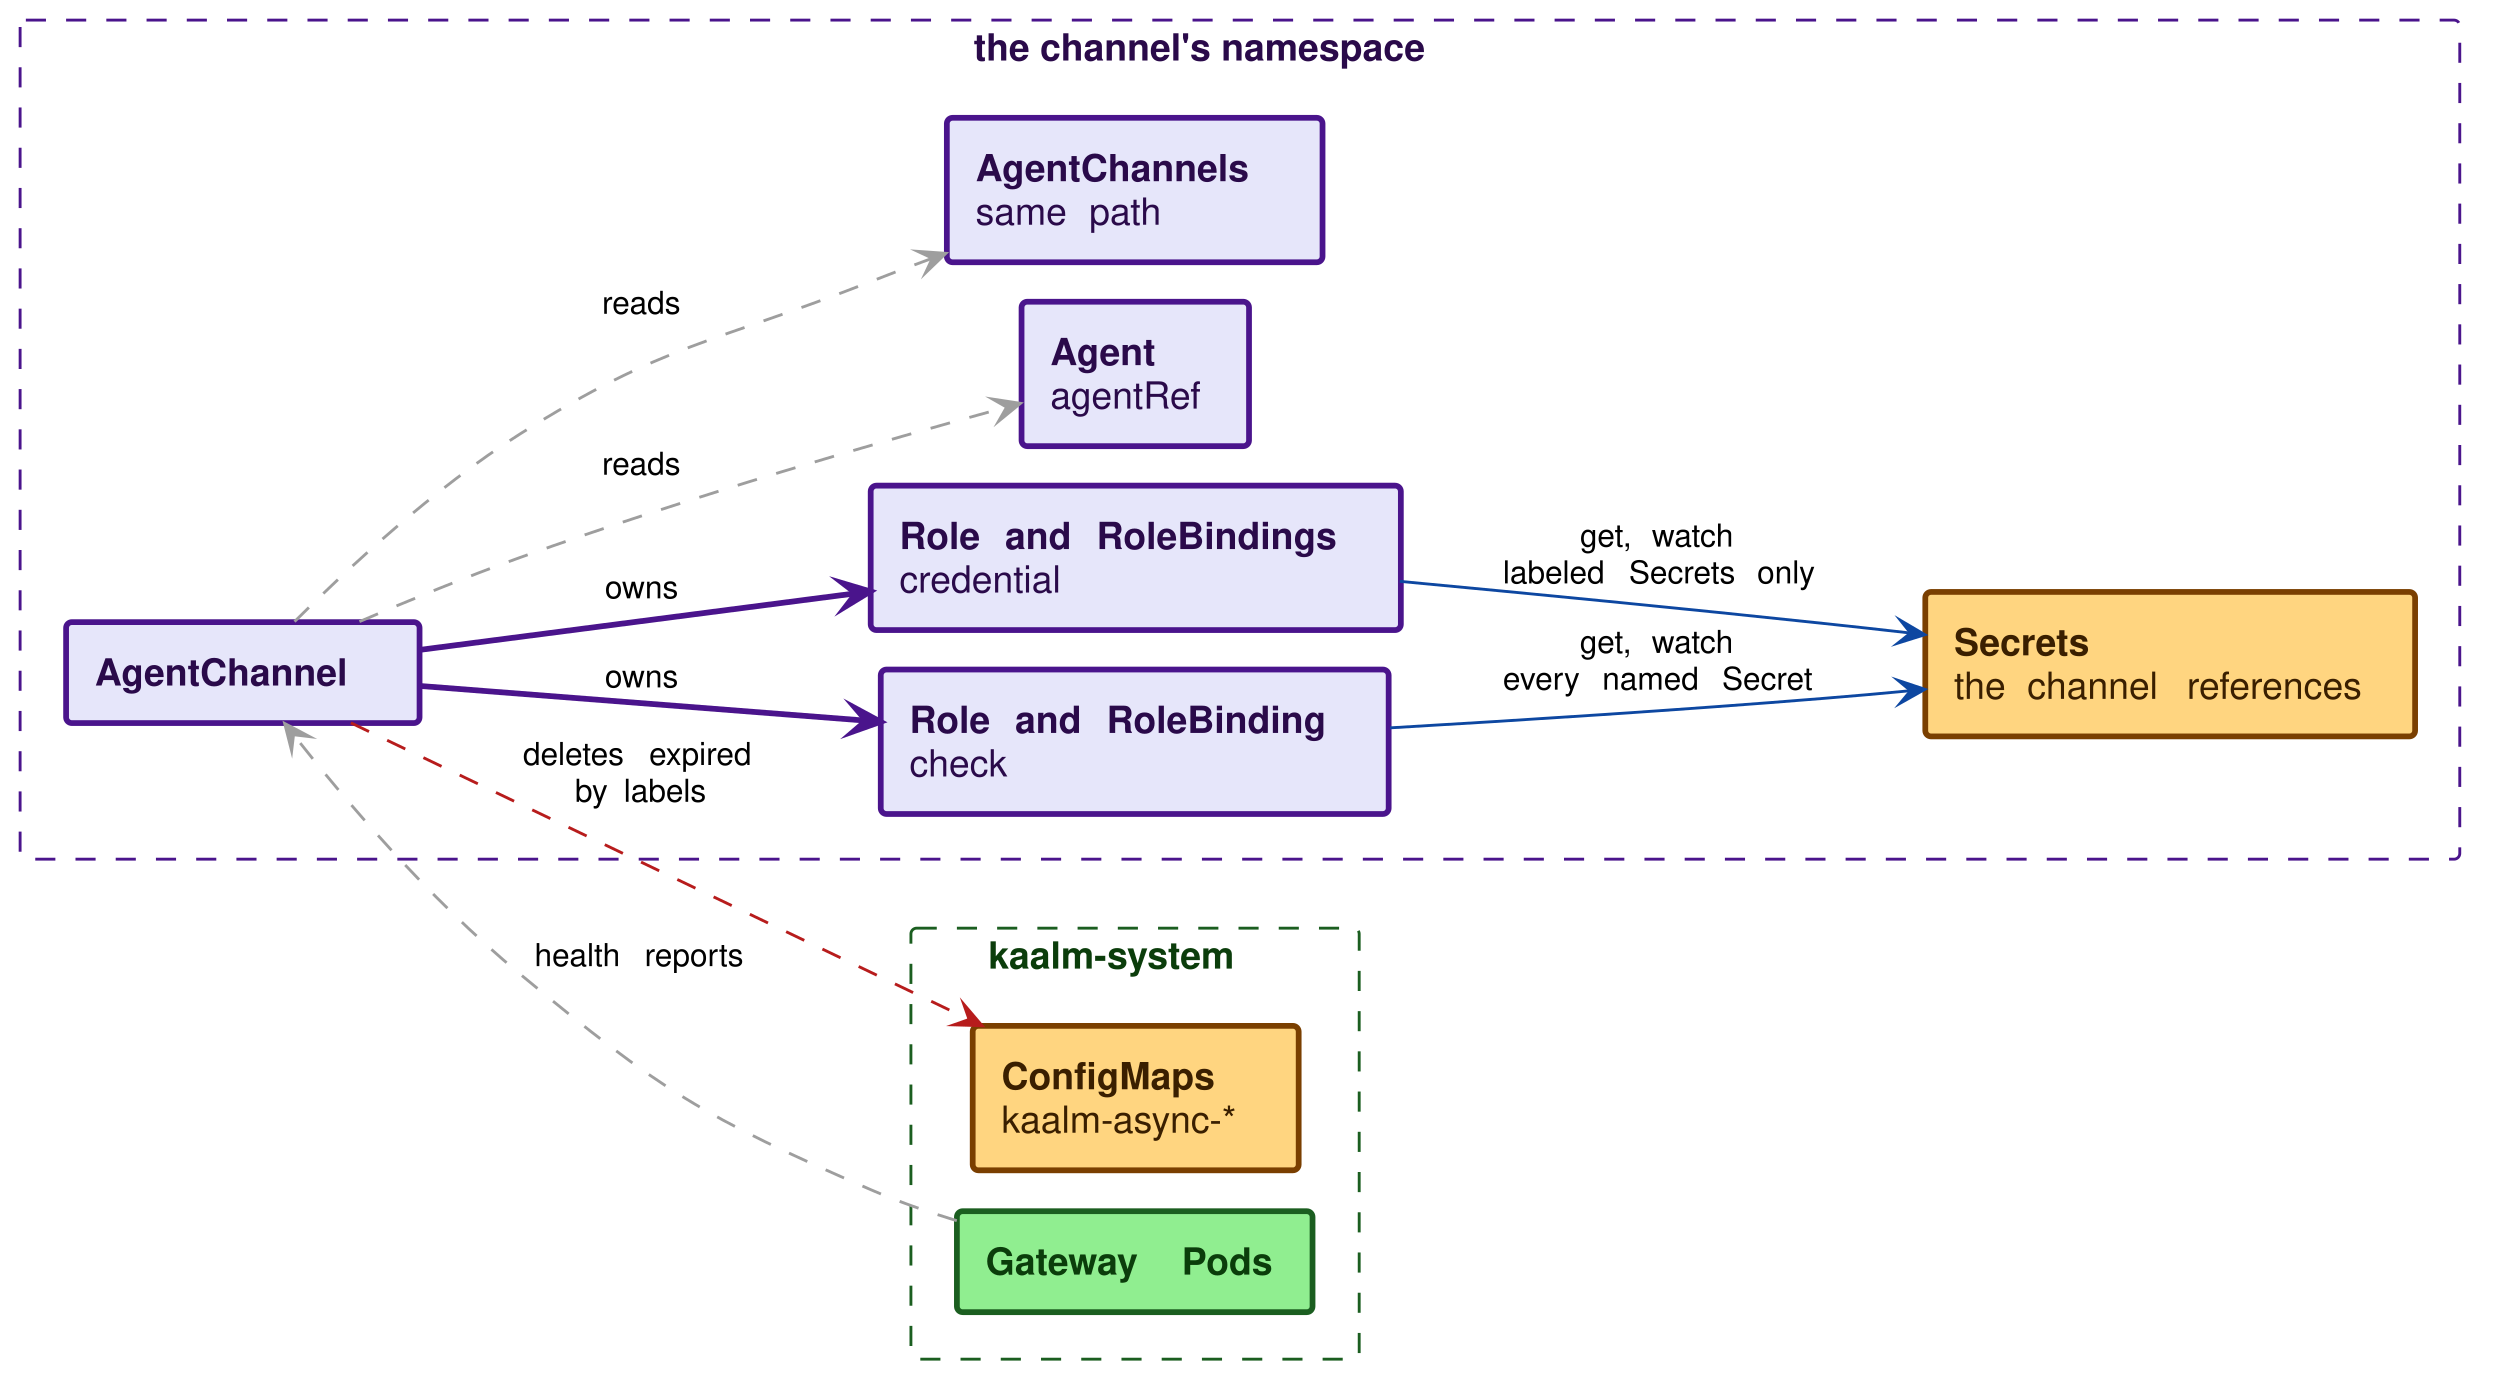
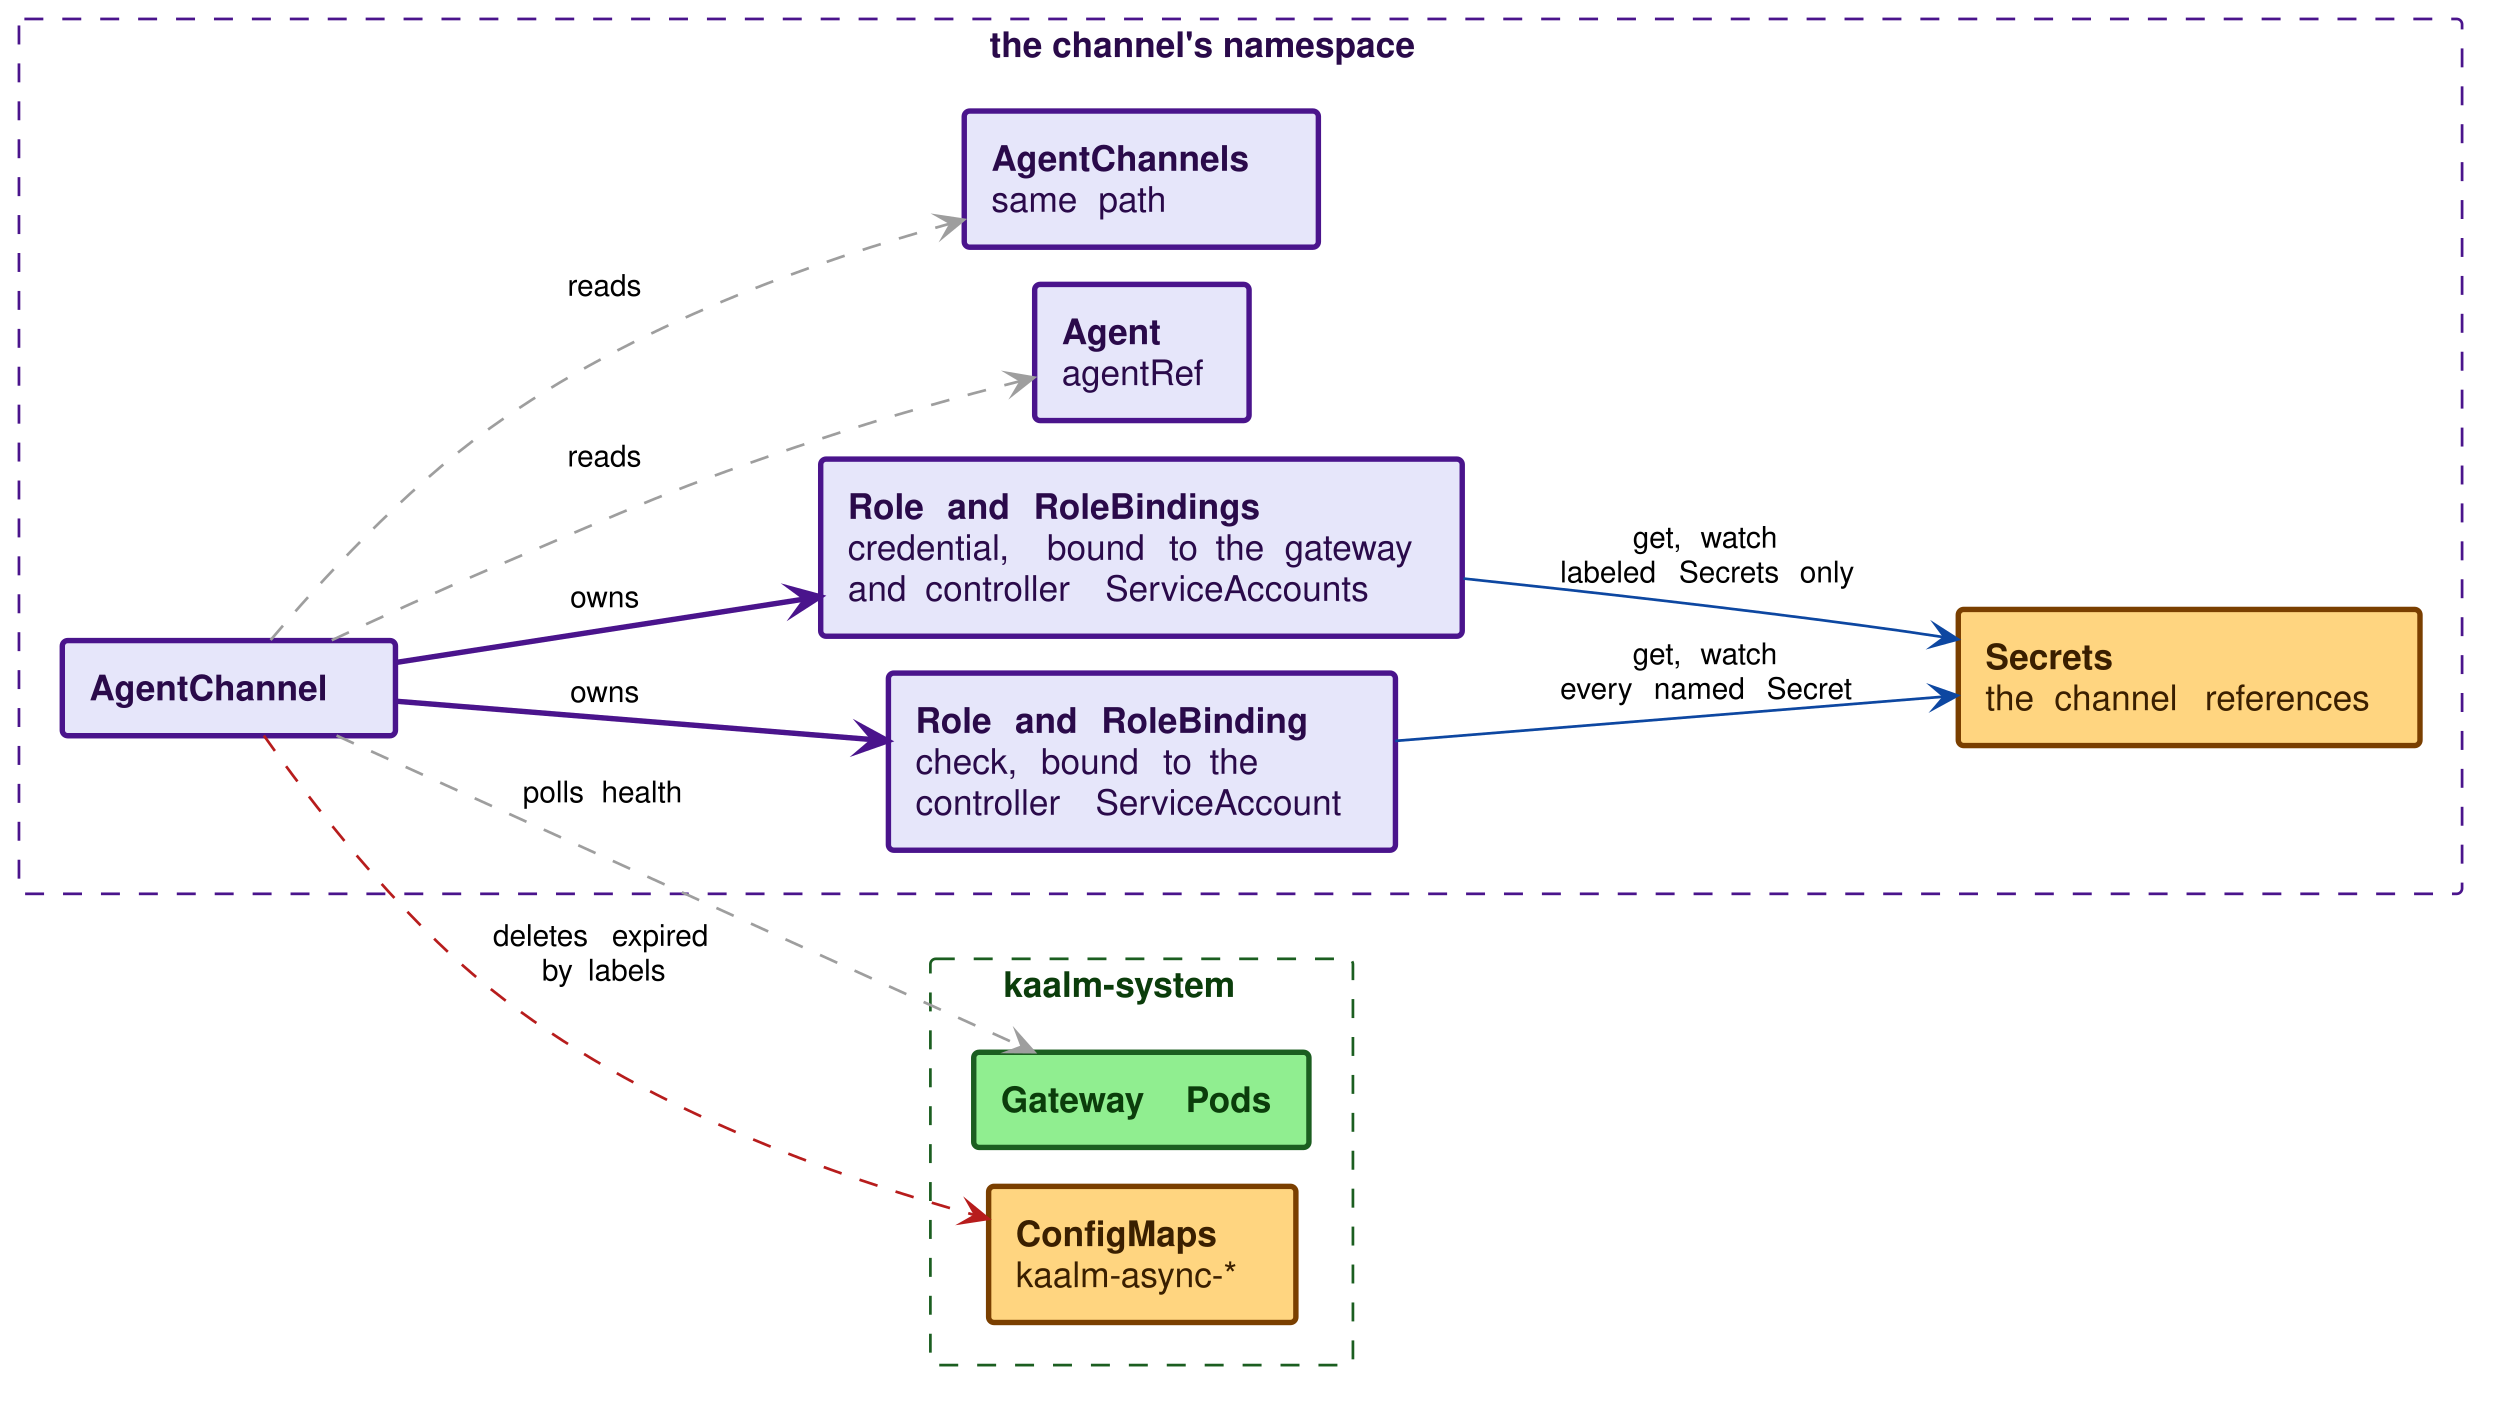
- <svg xmlns="http://www.w3.org/2000/svg" contentStyleType="text/css" data-diagram-type="DESCRIPTION" height="487px" preserveAspectRatio="none" style="width:870px;height:487px;" version="1.1" viewBox="0 0 870 487" width="870px" zoomAndPan="magnify">
+ <svg xmlns="http://www.w3.org/2000/svg" contentStyleType="text/css" data-diagram-type="DESCRIPTION" height="518px" preserveAspectRatio="none" style="width:923px;height:518px;" version="1.1" viewBox="0 0 923 518" width="923px" zoomAndPan="magnify">
  <defs />
  <g>
    <g class="cluster" data-qualified-name="ns" data-source-line="14" id="ent0001">
-       <rect fill="none" height="292" rx="2" ry="2" style="stroke:#4A148C;stroke-width:1;stroke-dasharray:7,7;" width="849" x="7" y="7" />
-       <text fill="#2A0A4A" font-family="Helvetica" font-size="13" font-weight="700" lengthAdjust="spacing" textLength="185.301" x="338.85" y="21.067">the channel's namespace</text>
+       <rect fill="none" height="323" rx="2" ry="2" style="stroke:#4A148C;stroke-width:1;stroke-dasharray:7,7;" width="902" x="7" y="7" />
+       <text fill="#2A0A4A" font-family="Helvetica" font-size="13" font-weight="700" lengthAdjust="spacing" textLength="185.301" x="365.35" y="21.067">the channel's namespace</text>
    </g>
    <g class="cluster" data-qualified-name="nssys" data-source-line="23" id="ent0008">
-       <rect fill="none" height="150" rx="2" ry="2" style="stroke:#1B5E20;stroke-width:1;stroke-dasharray:7,7;" width="156" x="317" y="323" />
-       <text fill="#0B3D0B" font-family="Helvetica" font-size="13" font-weight="700" lengthAdjust="spacing" textLength="102.115" x="343.943" y="337.067">kaalm-system</text>
+       <rect fill="none" height="150" rx="2" ry="2" style="stroke:#1B5E20;stroke-width:1;stroke-dasharray:7,7;" width="156" x="343.5" y="354" />
+       <text fill="#0B3D0B" font-family="Helvetica" font-size="13" font-weight="700" lengthAdjust="spacing" textLength="102.115" x="370.443" y="368.067">kaalm-system</text>
    </g>
    <g class="entity" data-qualified-name="ns.chan" data-source-line="15" id="ent0002">
-       <rect fill="#E6E6FA" height="35.133" rx="2" ry="2" style="stroke:#4A148C;stroke-width:2;" width="123.003" x="23" y="216.5" />
-       <text fill="#2A0A4A" font-family="Helvetica" font-size="13" font-weight="700" lengthAdjust="spacing" textLength="103.003" x="33" y="238.567">AgentChannel</text>
+       <rect fill="#E6E6FA" height="35.133" rx="2" ry="2" style="stroke:#4A148C;stroke-width:2;" width="123.003" x="23" y="236.5" />
+       <text fill="#2A0A4A" font-family="Helvetica" font-size="13" font-weight="700" lengthAdjust="spacing" textLength="103.003" x="33" y="258.567">AgentChannel</text>
    </g>
    <g class="entity" data-qualified-name="ns.check" data-source-line="16" id="ent0003">
-       <rect fill="#E6E6FA" height="50.266" rx="2" ry="2" style="stroke:#4A148C;stroke-width:2;" width="176.755" x="306.5" y="233" />
-       <text fill="#2A0A4A" font-family="Helvetica" font-size="13" font-weight="700" lengthAdjust="spacing" textLength="32.214" x="316.5" y="255.067">Role</text>
-       <text fill="#2A0A4A" font-family="Helvetica" font-size="13" font-weight="700" lengthAdjust="spacing" textLength="4.526" x="348.714" y="255.067"> </text>
-       <text fill="#2A0A4A" font-family="Helvetica" font-size="13" font-weight="700" lengthAdjust="spacing" textLength="27.333" x="353.24" y="255.067">and</text>
-       <text fill="#2A0A4A" font-family="Helvetica" font-size="13" font-weight="700" lengthAdjust="spacing" textLength="4.526" x="380.573" y="255.067"> </text>
-       <text fill="#2A0A4A" font-family="Helvetica" font-size="13" font-weight="700" lengthAdjust="spacing" textLength="88.156" x="385.099" y="255.067">RoleBinding</text>
-       <text fill="#2A0A4A" font-family="Helvetica" font-size="13" lengthAdjust="spacing" textLength="38.06" x="316.5" y="270.2">check</text>
+       <rect fill="#E6E6FA" height="65.398" rx="2" ry="2" style="stroke:#4A148C;stroke-width:2;" width="187.197" x="328" y="248.5" />
+       <text fill="#2A0A4A" font-family="Helvetica" font-size="13" font-weight="700" lengthAdjust="spacing" textLength="32.214" x="338" y="270.567">Role</text>
+       <text fill="#2A0A4A" font-family="Helvetica" font-size="13" font-weight="700" lengthAdjust="spacing" textLength="4.526" x="370.214" y="270.567"> </text>
+       <text fill="#2A0A4A" font-family="Helvetica" font-size="13" font-weight="700" lengthAdjust="spacing" textLength="27.333" x="374.74" y="270.567">and</text>
+       <text fill="#2A0A4A" font-family="Helvetica" font-size="13" font-weight="700" lengthAdjust="spacing" textLength="4.526" x="402.073" y="270.567"> </text>
+       <text fill="#2A0A4A" font-family="Helvetica" font-size="13" font-weight="700" lengthAdjust="spacing" textLength="88.156" x="406.599" y="270.567">RoleBinding</text>
+       <text fill="#2A0A4A" font-family="Helvetica" font-size="13" lengthAdjust="spacing" textLength="42.193" x="338" y="285.7">check,</text>
+       <text fill="#2A0A4A" font-family="Helvetica" font-size="13" lengthAdjust="spacing" textLength="4.132" x="380.193" y="285.7"> </text>
+       <text fill="#2A0A4A" font-family="Helvetica" font-size="13" lengthAdjust="spacing" textLength="40.936" x="384.325" y="285.7">bound</text>
+       <text fill="#2A0A4A" font-family="Helvetica" font-size="13" lengthAdjust="spacing" textLength="4.132" x="425.261" y="285.7"> </text>
+       <text fill="#2A0A4A" font-family="Helvetica" font-size="13" lengthAdjust="spacing" textLength="13.051" x="429.394" y="285.7">to</text>
+       <text fill="#2A0A4A" font-family="Helvetica" font-size="13" lengthAdjust="spacing" textLength="4.132" x="442.444" y="285.7"> </text>
+       <text fill="#2A0A4A" font-family="Helvetica" font-size="13" lengthAdjust="spacing" textLength="21.334" x="446.577" y="285.7">the</text>
+       <text fill="#2A0A4A" font-family="Helvetica" font-size="13" lengthAdjust="spacing" textLength="62.302" x="338" y="300.832">controller</text>
+       <text fill="#2A0A4A" font-family="Helvetica" font-size="13" lengthAdjust="spacing" textLength="4.132" x="400.302" y="300.832"> </text>
+       <text fill="#2A0A4A" font-family="Helvetica" font-size="13" lengthAdjust="spacing" textLength="100.763" x="404.435" y="300.832">ServiceAccount</text>
    </g>
    <g class="entity" data-qualified-name="ns.creds" data-source-line="17" id="ent0004">
-       <rect fill="#E6E6FA" height="50.266" rx="2" ry="2" style="stroke:#4A148C;stroke-width:2;" width="184.493" x="303" y="169" />
-       <text fill="#2A0A4A" font-family="Helvetica" font-size="13" font-weight="700" lengthAdjust="spacing" textLength="32.214" x="313" y="191.067">Role</text>
-       <text fill="#2A0A4A" font-family="Helvetica" font-size="13" font-weight="700" lengthAdjust="spacing" textLength="4.526" x="345.214" y="191.067"> </text>
-       <text fill="#2A0A4A" font-family="Helvetica" font-size="13" font-weight="700" lengthAdjust="spacing" textLength="27.333" x="349.74" y="191.067">and</text>
-       <text fill="#2A0A4A" font-family="Helvetica" font-size="13" font-weight="700" lengthAdjust="spacing" textLength="4.526" x="377.073" y="191.067"> </text>
-       <text fill="#2A0A4A" font-family="Helvetica" font-size="13" font-weight="700" lengthAdjust="spacing" textLength="95.894" x="381.599" y="191.067">RoleBindings</text>
-       <text fill="#2A0A4A" font-family="Helvetica" font-size="13" lengthAdjust="spacing" textLength="65.267" x="313" y="206.2">credential</text>
+       <rect fill="#E6E6FA" height="65.398" rx="2" ry="2" style="stroke:#4A148C;stroke-width:2;" width="236.855" x="303" y="169.5" />
+       <text fill="#2A0A4A" font-family="Helvetica" font-size="13" font-weight="700" lengthAdjust="spacing" textLength="32.214" x="313" y="191.567">Role</text>
+       <text fill="#2A0A4A" font-family="Helvetica" font-size="13" font-weight="700" lengthAdjust="spacing" textLength="4.526" x="345.214" y="191.567"> </text>
+       <text fill="#2A0A4A" font-family="Helvetica" font-size="13" font-weight="700" lengthAdjust="spacing" textLength="27.333" x="349.74" y="191.567">and</text>
+       <text fill="#2A0A4A" font-family="Helvetica" font-size="13" font-weight="700" lengthAdjust="spacing" textLength="4.526" x="377.073" y="191.567"> </text>
+       <text fill="#2A0A4A" font-family="Helvetica" font-size="13" font-weight="700" lengthAdjust="spacing" textLength="95.894" x="381.599" y="191.567">RoleBindings</text>
+       <text fill="#2A0A4A" font-family="Helvetica" font-size="13" lengthAdjust="spacing" textLength="69.399" x="313" y="206.7">credential,</text>
+       <text fill="#2A0A4A" font-family="Helvetica" font-size="13" lengthAdjust="spacing" textLength="4.132" x="382.399" y="206.7"> </text>
+       <text fill="#2A0A4A" font-family="Helvetica" font-size="13" lengthAdjust="spacing" textLength="40.936" x="386.531" y="206.7">bound</text>
+       <text fill="#2A0A4A" font-family="Helvetica" font-size="13" lengthAdjust="spacing" textLength="4.132" x="427.467" y="206.7"> </text>
+       <text fill="#2A0A4A" font-family="Helvetica" font-size="13" lengthAdjust="spacing" textLength="13.051" x="431.6" y="206.7">to</text>
+       <text fill="#2A0A4A" font-family="Helvetica" font-size="13" lengthAdjust="spacing" textLength="4.132" x="444.65" y="206.7"> </text>
+       <text fill="#2A0A4A" font-family="Helvetica" font-size="13" lengthAdjust="spacing" textLength="21.334" x="448.783" y="206.7">the</text>
+       <text fill="#2A0A4A" font-family="Helvetica" font-size="13" lengthAdjust="spacing" textLength="4.132" x="470.117" y="206.7"> </text>
+       <text fill="#2A0A4A" font-family="Helvetica" font-size="13" lengthAdjust="spacing" textLength="55.605" x="474.25" y="206.7">gateway</text>
+       <text fill="#2A0A4A" font-family="Helvetica" font-size="13" lengthAdjust="spacing" textLength="24.457" x="313" y="221.833">and</text>
+       <text fill="#2A0A4A" font-family="Helvetica" font-size="13" lengthAdjust="spacing" textLength="4.132" x="337.457" y="221.833"> </text>
+       <text fill="#2A0A4A" font-family="Helvetica" font-size="13" lengthAdjust="spacing" textLength="62.302" x="341.59" y="221.833">controller</text>
+       <text fill="#2A0A4A" font-family="Helvetica" font-size="13" lengthAdjust="spacing" textLength="4.132" x="403.892" y="221.833"> </text>
+       <text fill="#2A0A4A" font-family="Helvetica" font-size="13" lengthAdjust="spacing" textLength="107.536" x="408.024" y="221.833">ServiceAccounts</text>
    </g>
    <g class="entity" data-qualified-name="ns.sec" data-source-line="18" id="ent0005">
-       <rect fill="#FFD580" height="50.266" rx="2" ry="2" style="stroke:#7A3F00;stroke-width:2;" width="170.458" x="670" y="206" />
-       <text fill="#3A1F00" font-family="Helvetica" font-size="13" font-weight="700" lengthAdjust="spacing" textLength="55.066" x="680" y="228.067">Secrets</text>
-       <text fill="#3A1F00" font-family="Helvetica" font-size="13" lengthAdjust="spacing" textLength="21.334" x="680" y="243.2">the</text>
-       <text fill="#3A1F00" font-family="Helvetica" font-size="13" lengthAdjust="spacing" textLength="4.132" x="701.335" y="243.2"> </text>
-       <text fill="#3A1F00" font-family="Helvetica" font-size="13" lengthAdjust="spacing" textLength="51.441" x="705.467" y="243.2">channel</text>
-       <text fill="#3A1F00" font-family="Helvetica" font-size="13" lengthAdjust="spacing" textLength="4.132" x="756.908" y="243.2"> </text>
-       <text fill="#3A1F00" font-family="Helvetica" font-size="13" lengthAdjust="spacing" textLength="69.418" x="761.04" y="243.2">references</text>
+       <rect fill="#FFD580" height="50.266" rx="2" ry="2" style="stroke:#7A3F00;stroke-width:2;" width="170.458" x="723" y="225" />
+       <text fill="#3A1F00" font-family="Helvetica" font-size="13" font-weight="700" lengthAdjust="spacing" textLength="55.066" x="733" y="247.067">Secrets</text>
+       <text fill="#3A1F00" font-family="Helvetica" font-size="13" lengthAdjust="spacing" textLength="21.334" x="733" y="262.2">the</text>
+       <text fill="#3A1F00" font-family="Helvetica" font-size="13" lengthAdjust="spacing" textLength="4.132" x="754.335" y="262.2"> </text>
+       <text fill="#3A1F00" font-family="Helvetica" font-size="13" lengthAdjust="spacing" textLength="51.441" x="758.467" y="262.2">channel</text>
+       <text fill="#3A1F00" font-family="Helvetica" font-size="13" lengthAdjust="spacing" textLength="4.132" x="809.908" y="262.2"> </text>
+       <text fill="#3A1F00" font-family="Helvetica" font-size="13" lengthAdjust="spacing" textLength="69.418" x="814.04" y="262.2">references</text>
    </g>
    <g class="entity" data-qualified-name="ns.agent" data-source-line="19" id="ent0006">
-       <rect fill="#E6E6FA" height="50.266" rx="2" ry="2" style="stroke:#4A148C;stroke-width:2;" width="79.16" x="355.5" y="105" />
-       <text fill="#2A0A4A" font-family="Helvetica" font-size="13" font-weight="700" lengthAdjust="spacing" textLength="43.653" x="365.5" y="127.067">Agent</text>
-       <text fill="#2A0A4A" font-family="Helvetica" font-size="13" lengthAdjust="spacing" textLength="59.16" x="365.5" y="142.2">agentRef</text>
+       <rect fill="#E6E6FA" height="50.266" rx="2" ry="2" style="stroke:#4A148C;stroke-width:2;" width="79.16" x="382" y="105" />
+       <text fill="#2A0A4A" font-family="Helvetica" font-size="13" font-weight="700" lengthAdjust="spacing" textLength="43.653" x="392" y="127.067">Agent</text>
+       <text fill="#2A0A4A" font-family="Helvetica" font-size="13" lengthAdjust="spacing" textLength="59.16" x="392" y="142.2">agentRef</text>
    </g>
    <g class="entity" data-qualified-name="ns.sib" data-source-line="20" id="ent0007">
-       <rect fill="#E6E6FA" height="50.266" rx="2" ry="2" style="stroke:#4A148C;stroke-width:2;" width="130.741" x="329.5" y="41" />
-       <text fill="#2A0A4A" font-family="Helvetica" font-size="13" font-weight="700" lengthAdjust="spacing" textLength="110.741" x="339.5" y="63.067">AgentChannels</text>
-       <text fill="#2A0A4A" font-family="Helvetica" font-size="13" lengthAdjust="spacing" textLength="35.401" x="339.5" y="78.2">same</text>
-       <text fill="#2A0A4A" font-family="Helvetica" font-size="13" lengthAdjust="spacing" textLength="4.132" x="374.901" y="78.2"> </text>
-       <text fill="#2A0A4A" font-family="Helvetica" font-size="13" lengthAdjust="spacing" textLength="29.555" x="379.033" y="78.2">path</text>
+       <rect fill="#E6E6FA" height="50.266" rx="2" ry="2" style="stroke:#4A148C;stroke-width:2;" width="130.741" x="356" y="41" />
+       <text fill="#2A0A4A" font-family="Helvetica" font-size="13" font-weight="700" lengthAdjust="spacing" textLength="110.741" x="366" y="63.067">AgentChannels</text>
+       <text fill="#2A0A4A" font-family="Helvetica" font-size="13" lengthAdjust="spacing" textLength="35.401" x="366" y="78.2">same</text>
+       <text fill="#2A0A4A" font-family="Helvetica" font-size="13" lengthAdjust="spacing" textLength="4.132" x="401.401" y="78.2"> </text>
+       <text fill="#2A0A4A" font-family="Helvetica" font-size="13" lengthAdjust="spacing" textLength="29.555" x="405.533" y="78.2">path</text>
    </g>
    <g class="entity" data-qualified-name="nssys.gw" data-source-line="24" id="ent0009">
-       <rect fill="#90EE90" height="35.133" rx="2" ry="2" style="stroke:#1B5E20;stroke-width:2;" width="123.759" x="333" y="421.5" />
-       <text fill="#0B3D0B" font-family="Helvetica" font-size="13" font-weight="700" lengthAdjust="spacing" textLength="63.73" x="343" y="443.567">Gateway</text>
-       <text fill="#0B3D0B" font-family="Helvetica" font-size="13" font-weight="700" lengthAdjust="spacing" textLength="4.526" x="406.731" y="443.567"> </text>
-       <text fill="#0B3D0B" font-family="Helvetica" font-size="13" font-weight="700" lengthAdjust="spacing" textLength="35.502" x="411.256" y="443.567">Pods</text>
+       <rect fill="#90EE90" height="35.133" rx="2" ry="2" style="stroke:#1B5E20;stroke-width:2;" width="123.759" x="359.5" y="388.5" />
+       <text fill="#0B3D0B" font-family="Helvetica" font-size="13" font-weight="700" lengthAdjust="spacing" textLength="63.73" x="369.5" y="410.567">Gateway</text>
+       <text fill="#0B3D0B" font-family="Helvetica" font-size="13" font-weight="700" lengthAdjust="spacing" textLength="4.526" x="433.231" y="410.567"> </text>
+       <text fill="#0B3D0B" font-family="Helvetica" font-size="13" font-weight="700" lengthAdjust="spacing" textLength="35.502" x="437.756" y="410.567">Pods</text>
    </g>
    <g class="entity" data-qualified-name="nssys.cm" data-source-line="25" id="ent0010">
-       <rect fill="#FFD580" height="50.266" rx="2" ry="2" style="stroke:#7A3F00;stroke-width:2;" width="113.438" x="338.5" y="357" />
-       <text fill="#3A1F00" font-family="Helvetica" font-size="13" font-weight="700" lengthAdjust="spacing" textLength="85.897" x="348.5" y="379.067">ConfigMaps</text>
-       <text fill="#3A1F00" font-family="Helvetica" font-size="13" lengthAdjust="spacing" textLength="93.438" x="348.5" y="394.2">kaalm-async-*</text>
+       <rect fill="#FFD580" height="50.266" rx="2" ry="2" style="stroke:#7A3F00;stroke-width:2;" width="113.438" x="365" y="438" />
+       <text fill="#3A1F00" font-family="Helvetica" font-size="13" font-weight="700" lengthAdjust="spacing" textLength="85.897" x="375" y="460.067">ConfigMaps</text>
+       <text fill="#3A1F00" font-family="Helvetica" font-size="13" lengthAdjust="spacing" textLength="93.438" x="375" y="475.2">kaalm-async-*</text>
    </g>
    <g class="link" data-entity-1="ent0002" data-entity-2="ent0003" data-link-type="dependency" data-source-line="28" id="lnk11">
-       <path d="M146.08,238.71 C191.79,242.27 250.185,246.813 301.415,250.793" fill="none" id="chan-to-check" style="stroke:#4A148C;stroke-width:2;" />
-       <polygon fill="#4A148C" points="306.4,251.18,297.737,246.495,301.415,250.793,297.117,254.471,306.4,251.18" style="stroke:#4A148C;stroke-width:2;stroke-linejoin:miter;stroke-miterlimit:10;" />
-       <text fill="#000000" font-family="Helvetica" font-size="11" lengthAdjust="spacing" textLength="28.429" x="210.5" y="239.21">owns</text>
+       <path d="M146.17,258.89 C196.79,262.97 264.776,268.448 322.736,273.118" fill="none" id="chan-to-check" style="stroke:#4A148C;stroke-width:2;" />
+       <polygon fill="#4A148C" points="327.72,273.52,319.07,268.81,322.736,273.118,318.428,276.784,327.72,273.52" style="stroke:#4A148C;stroke-width:2;stroke-linejoin:miter;stroke-miterlimit:10;" />
+       <text fill="#000000" font-family="Helvetica" font-size="11" lengthAdjust="spacing" textLength="28.429" x="210.5" y="259.21">owns</text>
    </g>
    <g class="link" data-entity-1="ent0002" data-entity-2="ent0004" data-link-type="dependency" data-source-line="29" id="lnk12">
-       <path d="M146.08,226.15 C190.74,220.35 247.302,213.023 297.882,206.463" fill="none" id="chan-to-creds" style="stroke:#4A148C;stroke-width:2;" />
-       <polygon fill="#4A148C" points="302.84,205.82,293.4,203.011,297.882,206.463,294.429,210.944,302.84,205.82" style="stroke:#4A148C;stroke-width:2;stroke-linejoin:miter;stroke-miterlimit:10;" />
-       <text fill="#000000" font-family="Helvetica" font-size="11" lengthAdjust="spacing" textLength="28.429" x="210.5" y="208.21">owns</text>
+       <path d="M146.17,244.58 C189.72,237.82 244.879,229.257 297.719,221.057" fill="none" id="chan-to-creds" style="stroke:#4A148C;stroke-width:2;" />
+       <polygon fill="#4A148C" points="302.66,220.29,293.153,217.718,297.719,221.057,294.38,225.623,302.66,220.29" style="stroke:#4A148C;stroke-width:2;stroke-linejoin:miter;stroke-miterlimit:10;" />
+       <text fill="#000000" font-family="Helvetica" font-size="11" lengthAdjust="spacing" textLength="28.429" x="210.5" y="224.21">owns</text>
    </g>
    <g class="link" data-entity-1="ent0003" data-entity-2="ent0005" data-link-type="dependency" data-source-line="30" id="lnk13">
-       <path d="M483.74,253.29 C528.96,250.66 584.97,247.09 635,243 C646.28,242.08 653.172,241.472 664.872,240.362" fill="none" id="check-to-sec" style="stroke:#0D47A1;stroke-width:1;" />
-       <polygon fill="#0D47A1" points="669.85,239.89,660.512,236.758,664.872,240.362,661.268,244.722,669.85,239.89" style="stroke:#0D47A1;stroke-width:1;stroke-linejoin:miter;stroke-miterlimit:10;" />
-       <text fill="#000000" font-family="Helvetica" font-size="11" lengthAdjust="spacing" textLength="21.56" x="549.761" y="227.21">get,</text>
-       <text fill="#000000" font-family="Helvetica" font-size="11" lengthAdjust="spacing" textLength="3.497" x="571.321" y="227.21"> </text>
-       <text fill="#000000" font-family="Helvetica" font-size="11" lengthAdjust="spacing" textLength="33.07" x="574.818" y="227.21">watch</text>
-       <text fill="#000000" font-family="Helvetica" font-size="11" lengthAdjust="spacing" textLength="31.077" x="523" y="240.015">every</text>
-       <text fill="#000000" font-family="Helvetica" font-size="11" lengthAdjust="spacing" textLength="3.497" x="554.077" y="240.015"> </text>
-       <text fill="#000000" font-family="Helvetica" font-size="11" lengthAdjust="spacing" textLength="38.178" x="557.574" y="240.015">named</text>
-       <text fill="#000000" font-family="Helvetica" font-size="11" lengthAdjust="spacing" textLength="3.497" x="595.751" y="240.015"> </text>
-       <text fill="#000000" font-family="Helvetica" font-size="11" lengthAdjust="spacing" textLength="35.401" x="599.248" y="240.015">Secret</text>
+       <path d="M515.09,273.54 C578.31,268.44 656.416,262.142 717.776,257.192" fill="none" id="check-to-sec" style="stroke:#0D47A1;stroke-width:1;" />
+       <polygon fill="#0D47A1" points="722.76,256.79,713.467,253.527,717.776,257.192,714.111,261.501,722.76,256.79" style="stroke:#0D47A1;stroke-width:1;stroke-linejoin:miter;stroke-miterlimit:10;" />
+       <text fill="#000000" font-family="Helvetica" font-size="11" lengthAdjust="spacing" textLength="21.56" x="602.761" y="245.21">get,</text>
+       <text fill="#000000" font-family="Helvetica" font-size="11" lengthAdjust="spacing" textLength="3.497" x="624.321" y="245.21"> </text>
+       <text fill="#000000" font-family="Helvetica" font-size="11" lengthAdjust="spacing" textLength="33.07" x="627.818" y="245.21">watch</text>
+       <text fill="#000000" font-family="Helvetica" font-size="11" lengthAdjust="spacing" textLength="31.077" x="576" y="258.015">every</text>
+       <text fill="#000000" font-family="Helvetica" font-size="11" lengthAdjust="spacing" textLength="3.497" x="607.077" y="258.015"> </text>
+       <text fill="#000000" font-family="Helvetica" font-size="11" lengthAdjust="spacing" textLength="38.178" x="610.574" y="258.015">named</text>
+       <text fill="#000000" font-family="Helvetica" font-size="11" lengthAdjust="spacing" textLength="3.497" x="648.751" y="258.015"> </text>
+       <text fill="#000000" font-family="Helvetica" font-size="11" lengthAdjust="spacing" textLength="35.401" x="652.248" y="258.015">Secret</text>
    </g>
    <g class="link" data-entity-1="ent0004" data-entity-2="ent0005" data-link-type="dependency" data-source-line="31" id="lnk14">
-       <path d="M487.12,202.31 C531.72,206.5 586.19,211.78 635,217 C646.27,218.21 653.173,218.961 664.872,220.301" fill="none" id="creds-to-sec" style="stroke:#0D47A1;stroke-width:1;" />
-       <polygon fill="#0D47A1" points="669.84,220.87,661.354,215.872,664.872,220.301,660.443,223.82,669.84,220.87" style="stroke:#0D47A1;stroke-width:1;stroke-linejoin:miter;stroke-miterlimit:10;" />
-       <text fill="#000000" font-family="Helvetica" font-size="11" lengthAdjust="spacing" textLength="21.56" x="549.81" y="190.21">get,</text>
-       <text fill="#000000" font-family="Helvetica" font-size="11" lengthAdjust="spacing" textLength="3.497" x="571.369" y="190.21"> </text>
-       <text fill="#000000" font-family="Helvetica" font-size="11" lengthAdjust="spacing" textLength="33.07" x="574.866" y="190.21">watch</text>
-       <text fill="#000000" font-family="Helvetica" font-size="11" lengthAdjust="spacing" textLength="40.353" x="523" y="203.015">labeled</text>
-       <text fill="#000000" font-family="Helvetica" font-size="11" lengthAdjust="spacing" textLength="3.497" x="563.353" y="203.015"> </text>
-       <text fill="#000000" font-family="Helvetica" font-size="11" lengthAdjust="spacing" textLength="41.132" x="566.85" y="203.015">Secrets</text>
-       <text fill="#000000" font-family="Helvetica" font-size="11" lengthAdjust="spacing" textLength="3.497" x="607.981" y="203.015"> </text>
-       <text fill="#000000" font-family="Helvetica" font-size="11" lengthAdjust="spacing" textLength="23.268" x="611.478" y="203.015">only</text>
+       <path d="M540.28,213.6 C586.41,218.47 639.75,224.52 688,231 C699.3,232.52 706.237,233.494 717.947,235.285" fill="none" id="creds-to-sec" style="stroke:#0D47A1;stroke-width:1;" />
+       <polygon fill="#0D47A1" points="722.89,236.04,714.598,230.726,717.947,235.285,713.389,238.634,722.89,236.04" style="stroke:#0D47A1;stroke-width:1;stroke-linejoin:miter;stroke-miterlimit:10;" />
+       <text fill="#000000" font-family="Helvetica" font-size="11" lengthAdjust="spacing" textLength="21.56" x="602.81" y="202.21">get,</text>
+       <text fill="#000000" font-family="Helvetica" font-size="11" lengthAdjust="spacing" textLength="3.497" x="624.369" y="202.21"> </text>
+       <text fill="#000000" font-family="Helvetica" font-size="11" lengthAdjust="spacing" textLength="33.07" x="627.866" y="202.21">watch</text>
+       <text fill="#000000" font-family="Helvetica" font-size="11" lengthAdjust="spacing" textLength="40.353" x="576" y="215.015">labeled</text>
+       <text fill="#000000" font-family="Helvetica" font-size="11" lengthAdjust="spacing" textLength="3.497" x="616.353" y="215.015"> </text>
+       <text fill="#000000" font-family="Helvetica" font-size="11" lengthAdjust="spacing" textLength="41.132" x="619.85" y="215.015">Secrets</text>
+       <text fill="#000000" font-family="Helvetica" font-size="11" lengthAdjust="spacing" textLength="3.497" x="660.981" y="215.015"> </text>
+       <text fill="#000000" font-family="Helvetica" font-size="11" lengthAdjust="spacing" textLength="23.268" x="664.478" y="215.015">only</text>
    </g>
    <g class="link" data-entity-1="ent0002" data-entity-2="ent0006" data-link-type="dependency" data-source-line="32" id="lnk15">
-       <path d="M125.09,216.32 C142.14,209 162.39,200.67 181,194 C240.97,172.5 307.297,153.45 350.307,141.68" fill="none" id="chan-to-agent" style="stroke:#9E9E9E;stroke-width:1;stroke-dasharray:7,7;" />
-       <polygon fill="#9E9E9E" points="355.13,140.36,345.393,138.877,350.307,141.68,347.505,146.594,355.13,140.36" style="stroke:#9E9E9E;stroke-width:1;stroke-linejoin:miter;stroke-miterlimit:10;" />
-       <text fill="#000000" font-family="Helvetica" font-size="11" lengthAdjust="spacing" textLength="30.744" x="209.5" y="165.21">reads</text>
+       <path d="M122.47,236.37 C140.09,228.12 161.52,218.31 181,210 C234.59,187.13 247.7,180.35 303,162 C328.99,153.38 353.905,146.527 376.975,140.637" fill="none" id="chan-to-agent" style="stroke:#9E9E9E;stroke-width:1;stroke-dasharray:7,7;" />
+       <polygon fill="#9E9E9E" points="381.82,139.4,372.11,137.751,376.975,140.637,374.089,145.502,381.82,139.4" style="stroke:#9E9E9E;stroke-width:1;stroke-linejoin:miter;stroke-miterlimit:10;" />
+       <text fill="#000000" font-family="Helvetica" font-size="11" lengthAdjust="spacing" textLength="30.744" x="209.5" y="172.21">reads</text>
    </g>
    <g class="link" data-entity-1="ent0002" data-entity-2="ent0007" data-link-type="dependency" data-source-line="33" id="lnk16">
-       <path d="M102.5,216.32 C120.65,198.18 150.9,169.98 181,151 C231,119.46 247.97,119.6 303,98 C311.42,94.7 315.629,93.064 324.459,89.864" fill="none" id="chan-to-sib" style="stroke:#9E9E9E;stroke-width:1;stroke-dasharray:7,7;" />
-       <polygon fill="#9E9E9E" points="329.16,88.16,319.336,87.466,324.459,89.864,322.061,94.987,329.16,88.16" style="stroke:#9E9E9E;stroke-width:1;stroke-linejoin:miter;stroke-miterlimit:10;" />
+       <path d="M99.91,236.3 C117.44,215.58 148.72,181.17 181,158 C234.1,119.89 300.212,96.576 351.072,82.476" fill="none" id="chan-to-sib" style="stroke:#9E9E9E;stroke-width:1;stroke-dasharray:7,7;" />
+       <polygon fill="#9E9E9E" points="355.89,81.14,346.149,79.69,351.072,82.476,348.286,87.399,355.89,81.14" style="stroke:#9E9E9E;stroke-width:1;stroke-linejoin:miter;stroke-miterlimit:10;" />
      <text fill="#000000" font-family="Helvetica" font-size="11" lengthAdjust="spacing" textLength="30.744" x="209.5" y="109.21">reads</text>
    </g>
-     <g class="link" data-entity-1="ent0009" data-entity-2="ent0002" data-link-type="dependency" data-source-line="34" id="lnk17">
-       <path d="M332.96,424.81 C322.79,421.71 312.47,418.11 303,414 C244.62,388.65 230.01,379.61 181,339 C148.37,311.96 119.565,277.777 102.155,255.687" fill="none" id="gw-to-chan" style="stroke:#9E9E9E;stroke-width:1;stroke-dasharray:7,7;" />
-       <polygon fill="#9E9E9E" points="99.06,251.76,101.489,261.305,102.155,255.687,107.773,256.353,99.06,251.76" style="stroke:#9E9E9E;stroke-width:1;stroke-linejoin:miter;stroke-miterlimit:10;" />
-       <text fill="#000000" font-family="Helvetica" font-size="11" lengthAdjust="spacing" textLength="34.821" x="186" y="336.21">health</text>
-       <text fill="#000000" font-family="Helvetica" font-size="11" lengthAdjust="spacing" textLength="3.497" x="220.821" y="336.21"> </text>
-       <text fill="#000000" font-family="Helvetica" font-size="11" lengthAdjust="spacing" textLength="39.569" x="224.317" y="336.21">reports</text>
+     <g class="link" data-entity-1="ent0002" data-entity-2="ent0009" data-link-type="dependency" data-source-line="34" id="lnk17">
+       <path d="M124.26,271.58 C188.76,300.85 312.837,357.154 377.277,386.394" fill="none" id="chan-to-gw" style="stroke:#9E9E9E;stroke-width:1;stroke-dasharray:7,7;" />
+       <polygon fill="#9E9E9E" points="381.83,388.46,375.287,381.099,377.277,386.394,371.981,388.384,381.83,388.46" style="stroke:#9E9E9E;stroke-width:1;stroke-linejoin:miter;stroke-miterlimit:10;" />
+       <text fill="#000000" font-family="Helvetica" font-size="11" lengthAdjust="spacing" textLength="25.556" x="193" y="296.21">polls</text>
+       <text fill="#000000" font-family="Helvetica" font-size="11" lengthAdjust="spacing" textLength="3.497" x="218.556" y="296.21"> </text>
+       <text fill="#000000" font-family="Helvetica" font-size="11" lengthAdjust="spacing" textLength="34.821" x="222.052" y="296.21">health</text>
    </g>
    <g class="link" data-entity-1="ent0002" data-entity-2="ent0010" data-link-type="dependency" data-source-line="35" id="lnk18">
-       <path d="M122.1,251.56 C176.61,277.71 274.852,324.837 337.252,354.777" fill="none" id="chan-to-cm" style="stroke:#B71C1C;stroke-width:1;stroke-dasharray:7,7;" />
-       <polygon fill="#B71C1C" points="341.76,356.94,335.376,349.44,337.252,354.777,331.915,356.653,341.76,356.94" style="stroke:#B71C1C;stroke-width:1;stroke-linejoin:miter;stroke-miterlimit:10;" />
-       <text fill="#000000" font-family="Helvetica" font-size="11" lengthAdjust="spacing" textLength="40.385" x="182" y="266.21">deletes</text>
-       <text fill="#000000" font-family="Helvetica" font-size="11" lengthAdjust="spacing" textLength="3.497" x="222.385" y="266.21"> </text>
-       <text fill="#000000" font-family="Helvetica" font-size="11" lengthAdjust="spacing" textLength="41.588" x="225.882" y="266.21">expired</text>
-       <text fill="#000000" font-family="Helvetica" font-size="11" lengthAdjust="spacing" textLength="13.492" x="200.074" y="279.015">by</text>
-       <text fill="#000000" font-family="Helvetica" font-size="11" lengthAdjust="spacing" textLength="3.497" x="213.566" y="279.015"> </text>
-       <text fill="#000000" font-family="Helvetica" font-size="11" lengthAdjust="spacing" textLength="32.334" x="217.062" y="279.015">labels</text>
+       <path d="M97.42,271.55 C114.03,295.06 146.07,337.04 181,365 C235.89,408.93 308.358,434.456 360.139,448.676" fill="none" id="chan-to-cm" style="stroke:#B71C1C;stroke-width:1;stroke-dasharray:7,7;" />
+       <polygon fill="#B71C1C" points="364.96,450,357.341,443.759,360.139,448.676,355.222,451.474,364.96,450" style="stroke:#B71C1C;stroke-width:1;stroke-linejoin:miter;stroke-miterlimit:10;" />
+       <text fill="#000000" font-family="Helvetica" font-size="11" lengthAdjust="spacing" textLength="40.385" x="182" y="349.21">deletes</text>
+       <text fill="#000000" font-family="Helvetica" font-size="11" lengthAdjust="spacing" textLength="3.497" x="222.385" y="349.21"> </text>
+       <text fill="#000000" font-family="Helvetica" font-size="11" lengthAdjust="spacing" textLength="41.588" x="225.882" y="349.21">expired</text>
+       <text fill="#000000" font-family="Helvetica" font-size="11" lengthAdjust="spacing" textLength="13.492" x="200.074" y="362.015">by</text>
+       <text fill="#000000" font-family="Helvetica" font-size="11" lengthAdjust="spacing" textLength="3.497" x="213.566" y="362.015"> </text>
+       <text fill="#000000" font-family="Helvetica" font-size="11" lengthAdjust="spacing" textLength="32.334" x="217.062" y="362.015">labels</text>
    </g>
  </g>
</svg>
